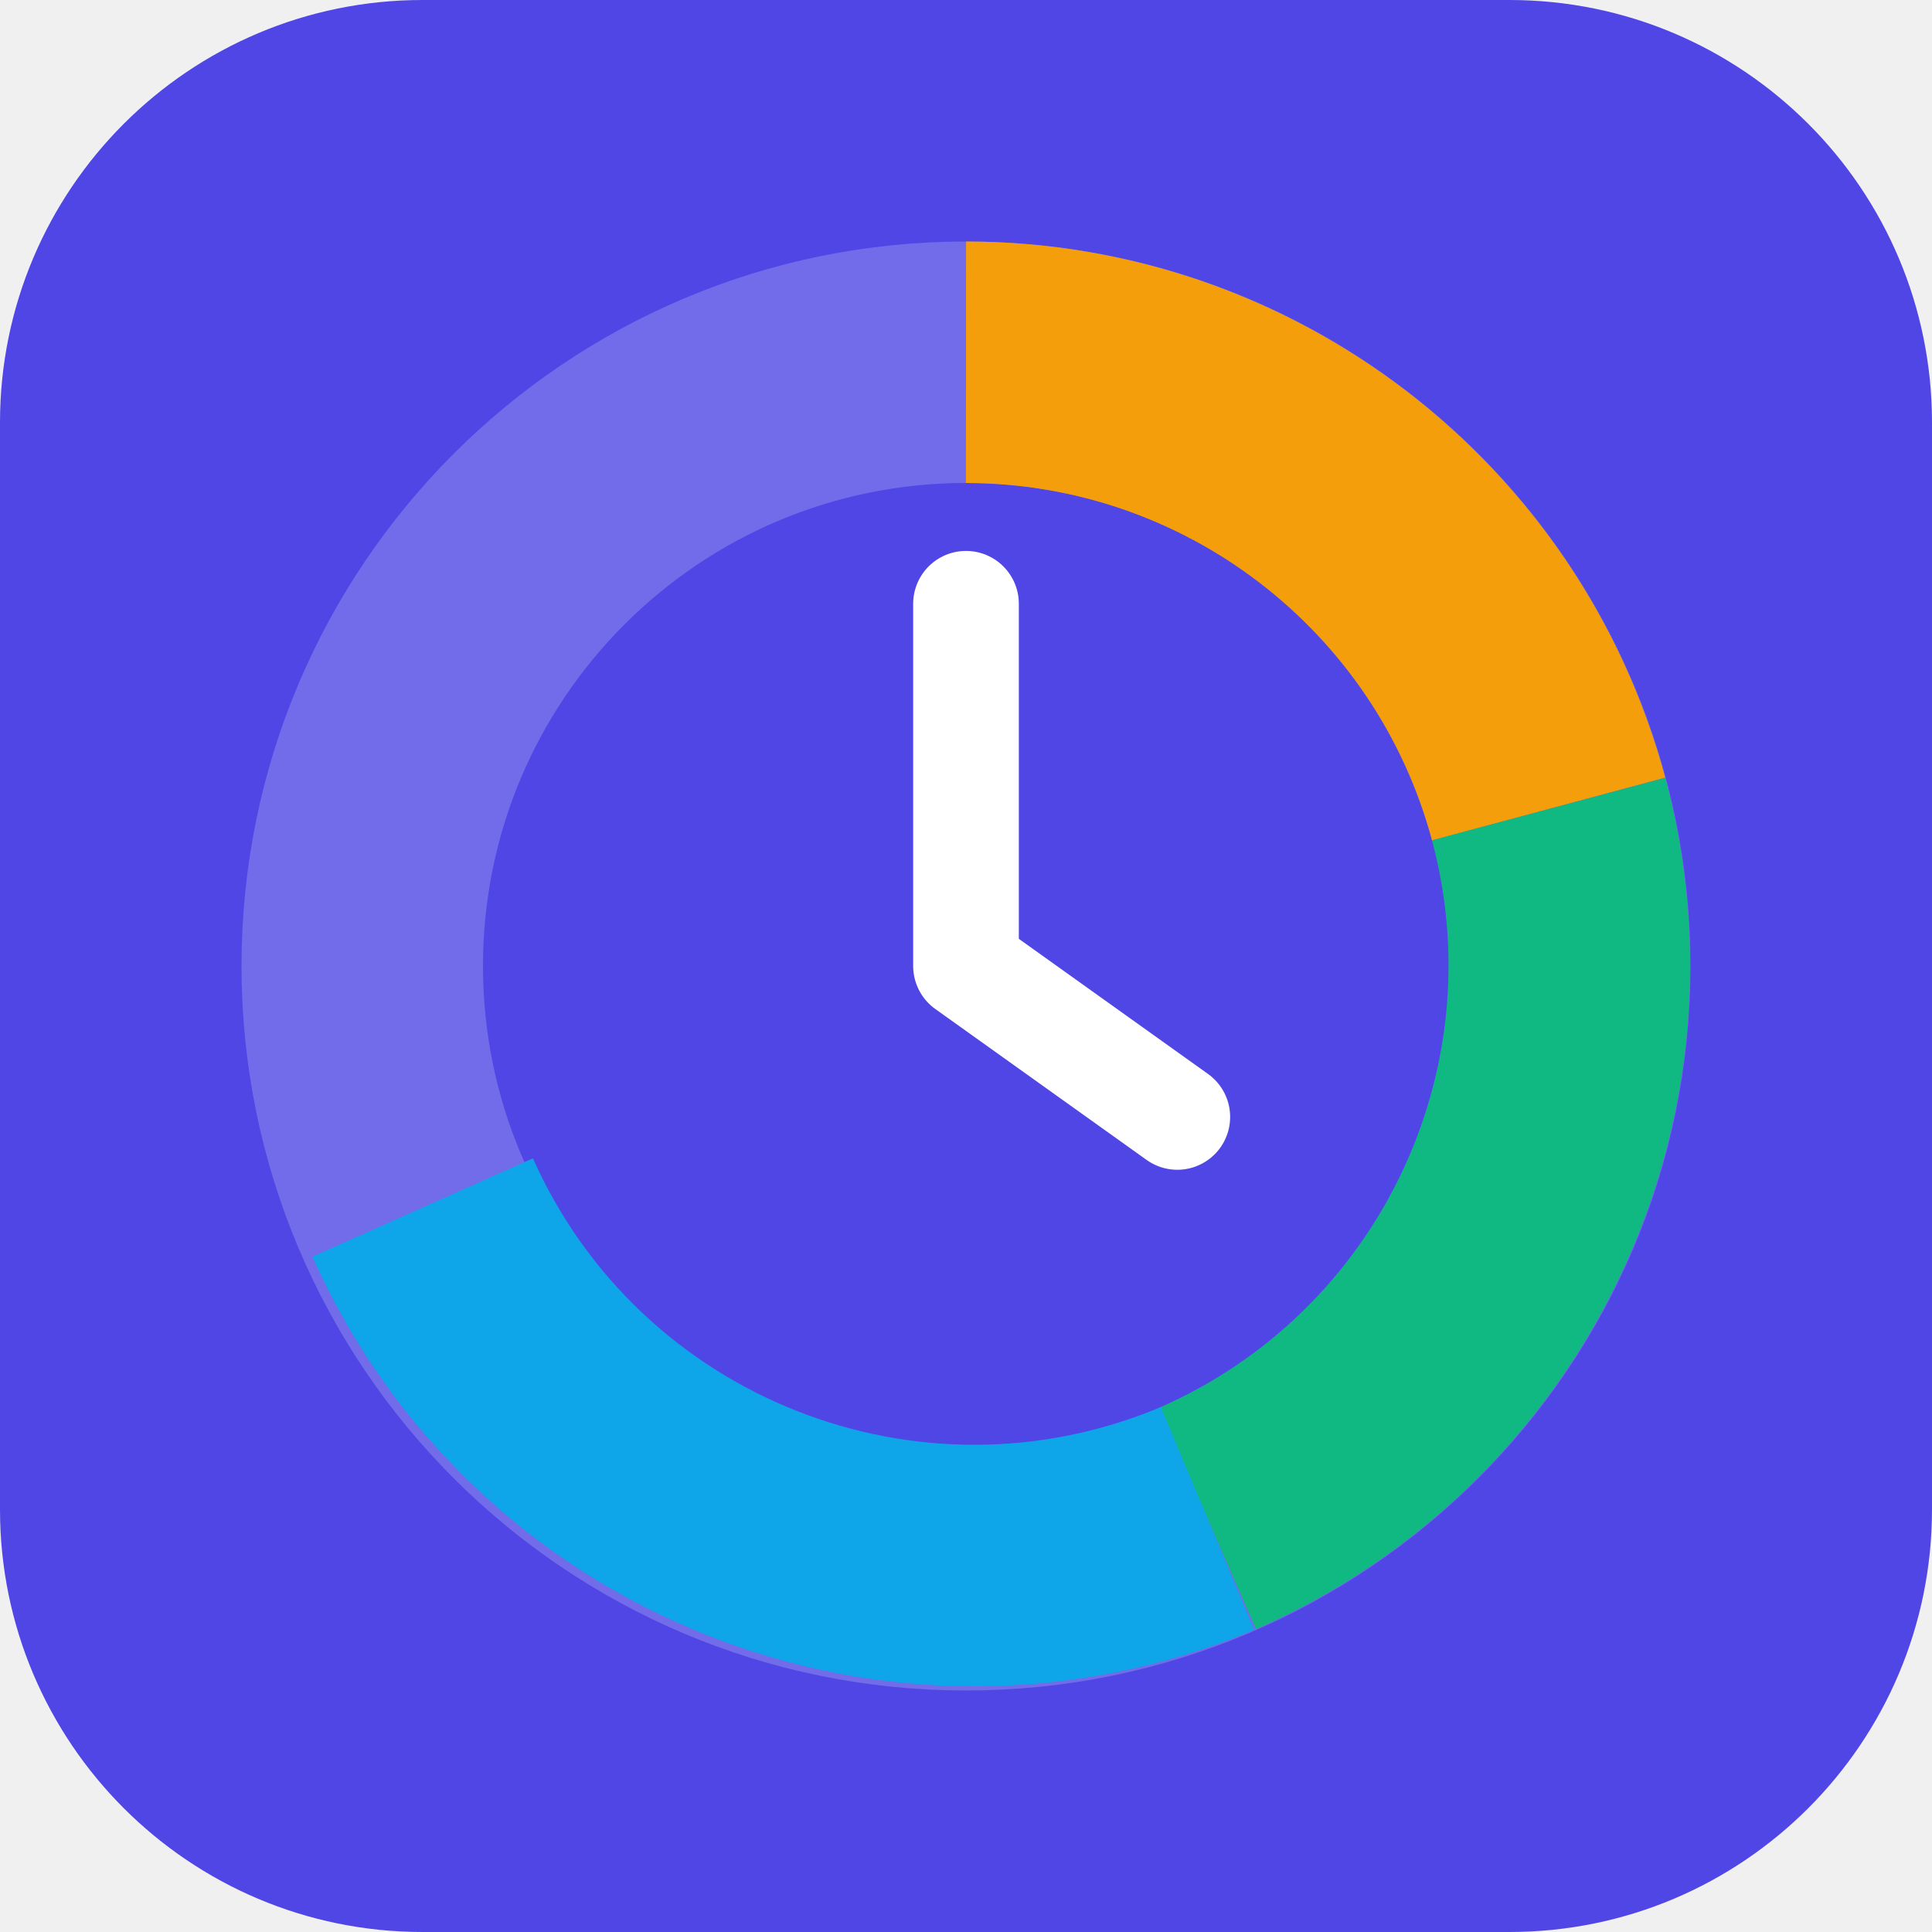
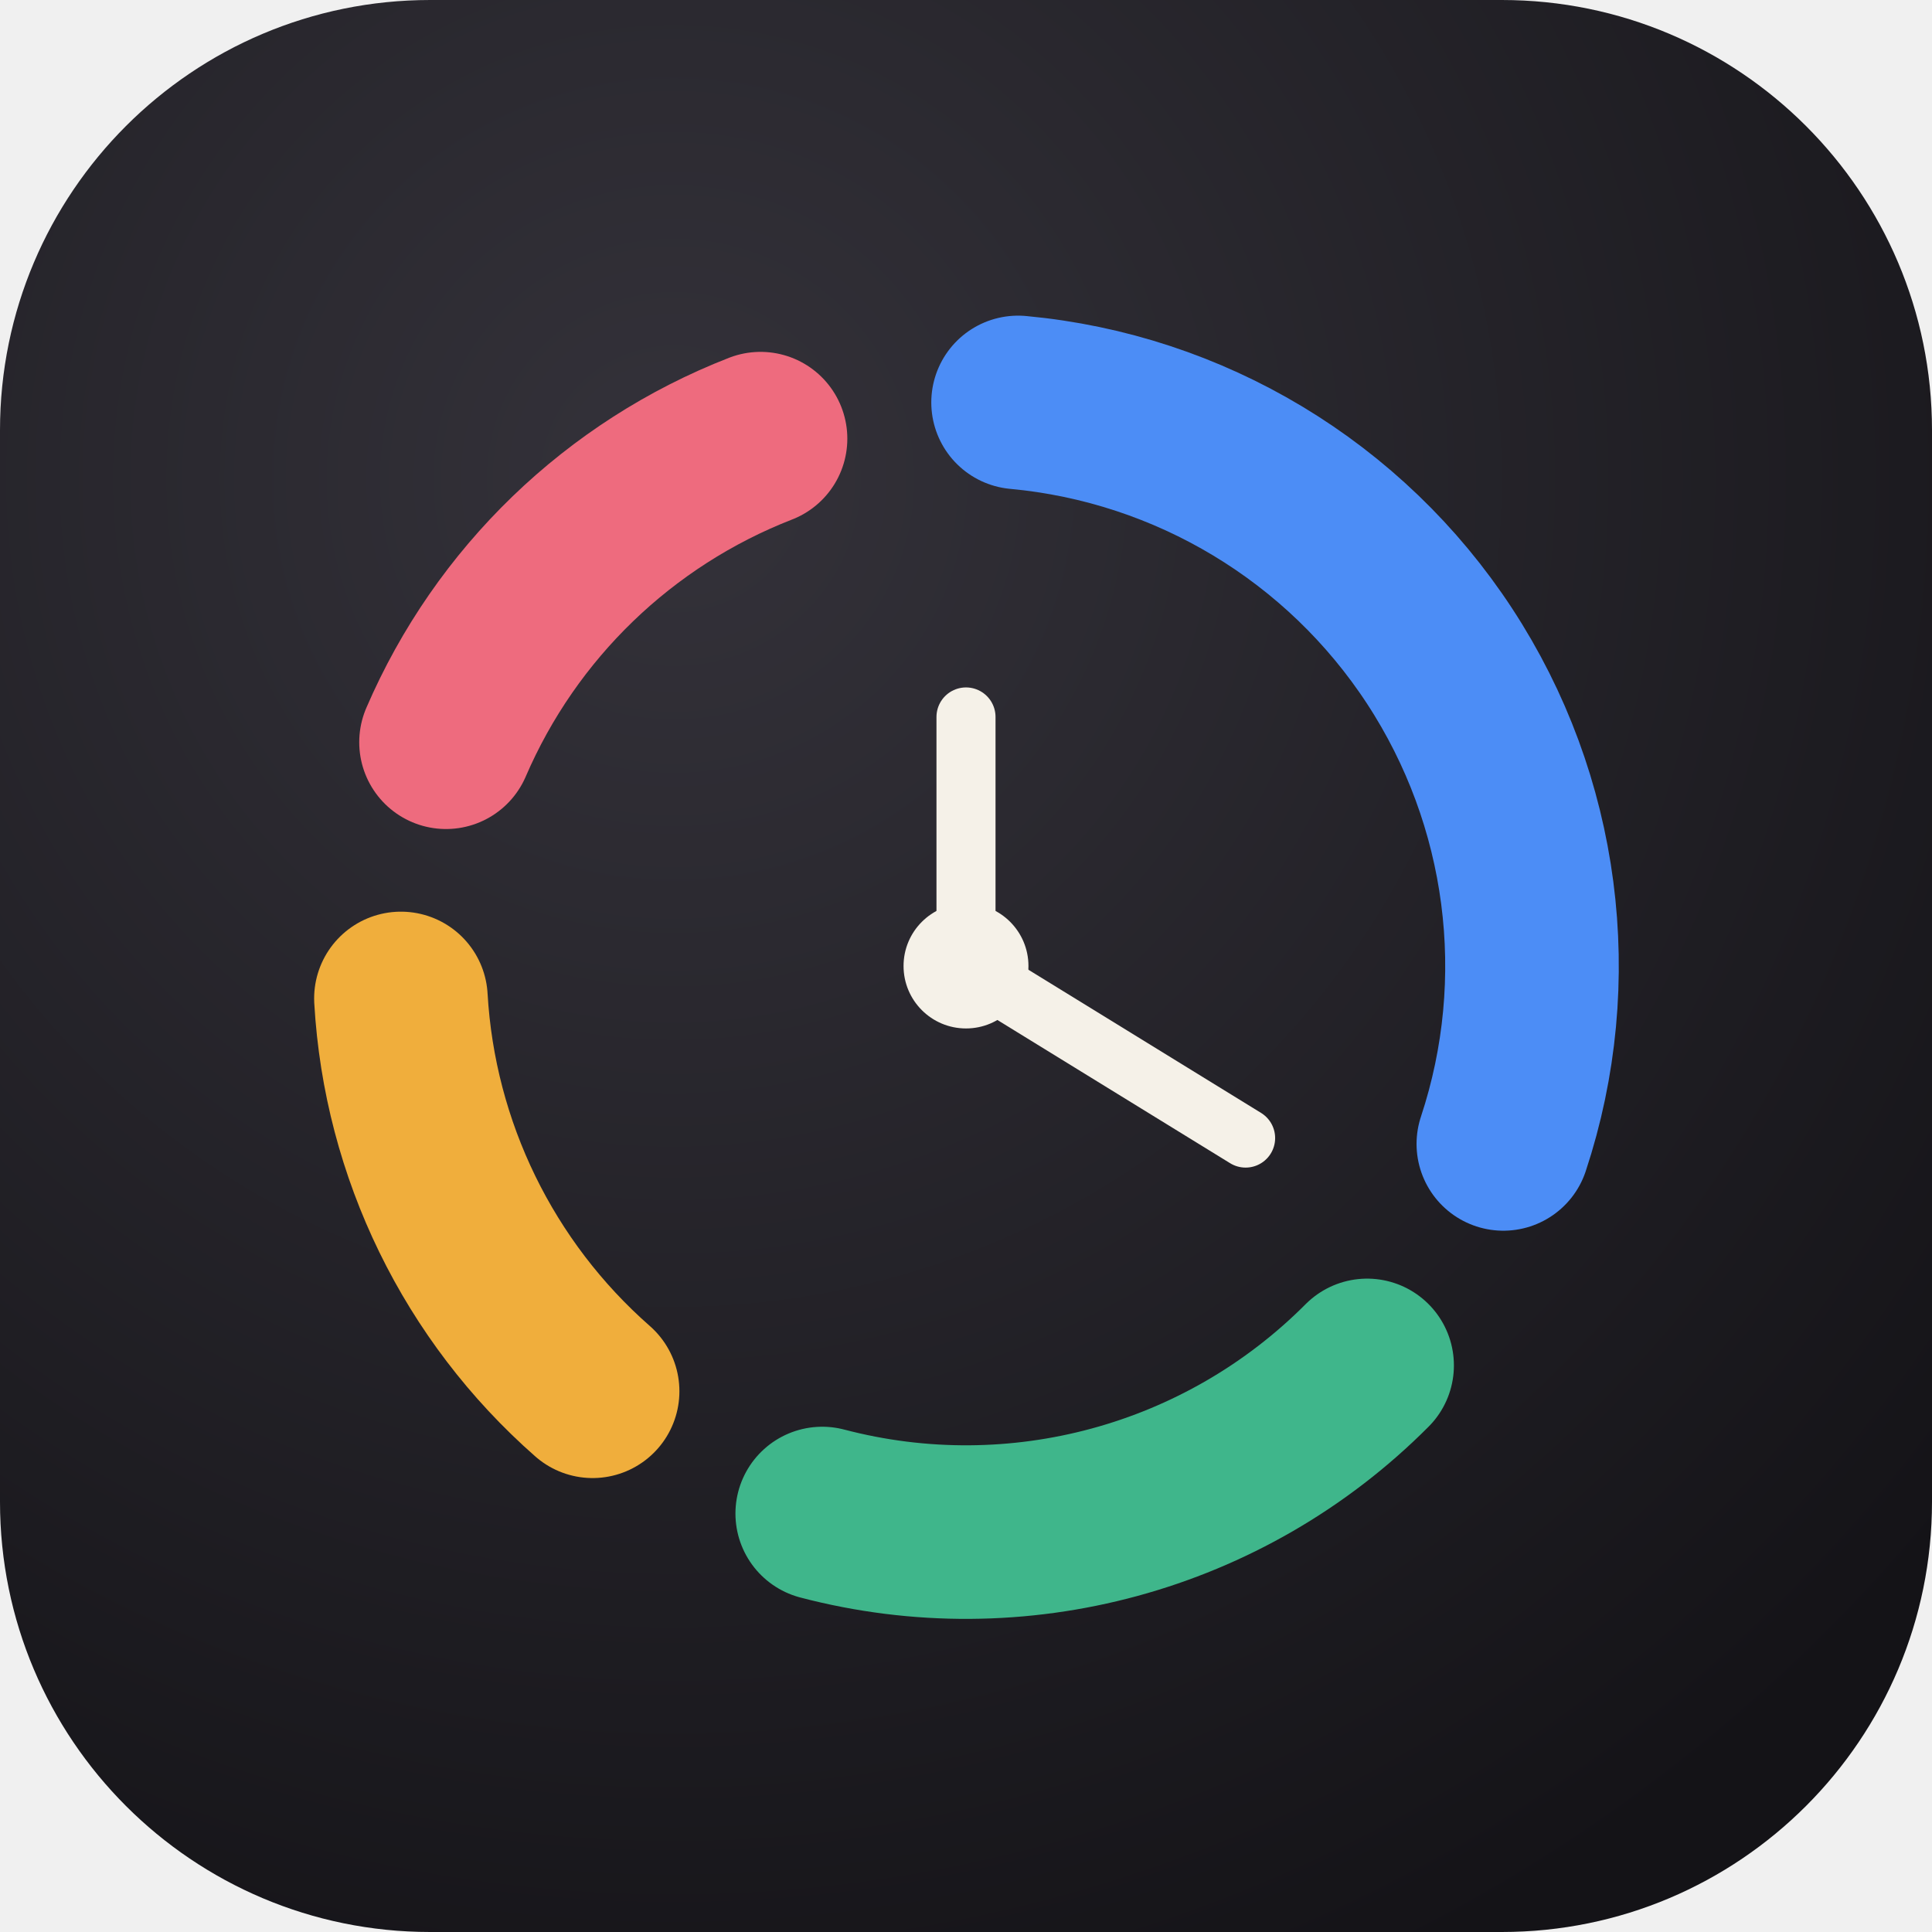
- <svg xmlns="http://www.w3.org/2000/svg" viewBox="0 0 64 64">
-   <rect width="64" height="64" rx="14" fill="#4f46e5" />
-   <circle cx="32" cy="32" r="20" fill="none" stroke="#ffffff33" stroke-width="8" />
-   <path d="M32 12a20 20 0 0 1 19.3 14.8" fill="none" stroke="#f59e0b" stroke-width="8" />
-   <path d="M51.3 26.8A20 20 0 0 1 40 50.3" fill="none" stroke="#10b981" stroke-width="8" />
-   <path d="M40 50.3A20 20 0 0 1 14 40" fill="none" stroke="#0ea5e9" stroke-width="8" />
-   <path d="M32 32V20M32 32l7 5" stroke="#fff" stroke-width="3.5" stroke-linecap="round" />
+ <svg xmlns="http://www.w3.org/2000/svg" viewBox="0 0 1024 1024">
+   <defs>
+     <radialGradient id="g" cx="35%" cy="25%" r="85%">
+       <stop offset="0" stop-color="#34323A" />
+       <stop offset="1" stop-color="#141317" />
+     </radialGradient>
+   </defs>
+   <rect width="1024" height="1024" rx="228" fill="url(#g)" />
+   <path d="M539.6 213.3A300 300 0 0 1 796.8 606.3" stroke="#4C8DF6" stroke-width="92" stroke-linecap="round" fill="none" />
+   <path d="M724.6 723.7A300 300 0 0 1 435.8 802.2" stroke="#3FB68B" stroke-width="92" stroke-linecap="round" fill="none" />
+   <path d="M314.1 737.4A300 300 0 0 1 212.5 529.2" stroke="#F0AE3C" stroke-width="92" stroke-linecap="round" fill="none" />
+   <path d="M236.4 393.4A300 300 0 0 1 403.1 232.5" stroke="#EE6B7E" stroke-width="92" stroke-linecap="round" fill="none" />
+   <line x1="512" y1="512" x2="660.2" y2="603.2" stroke="#F5F1E8" stroke-width="31.3" stroke-linecap="round" />
+   <line x1="512" y1="512" x2="512.0" y2="380.0" stroke="#F5F1E8" stroke-width="31.3" stroke-linecap="round" opacity="1" />
+   <circle cx="512" cy="512" r="33.1" fill="#F5F1E8" />
</svg>
